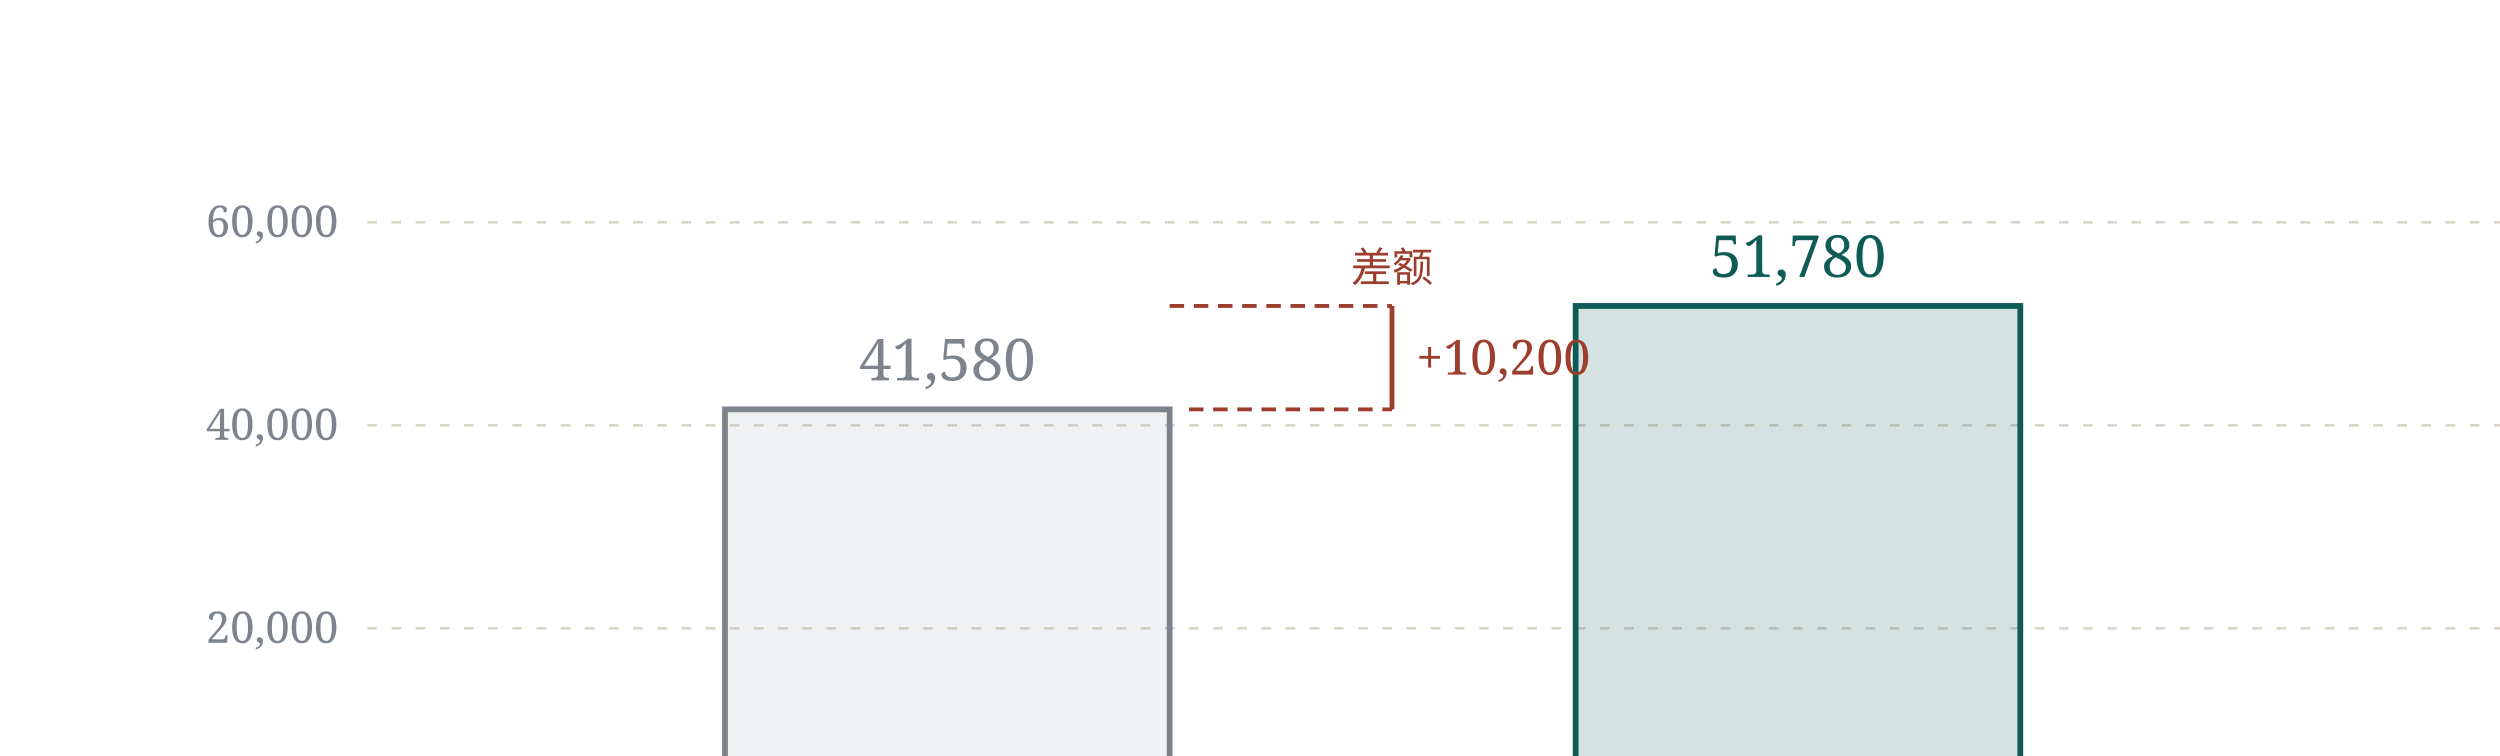
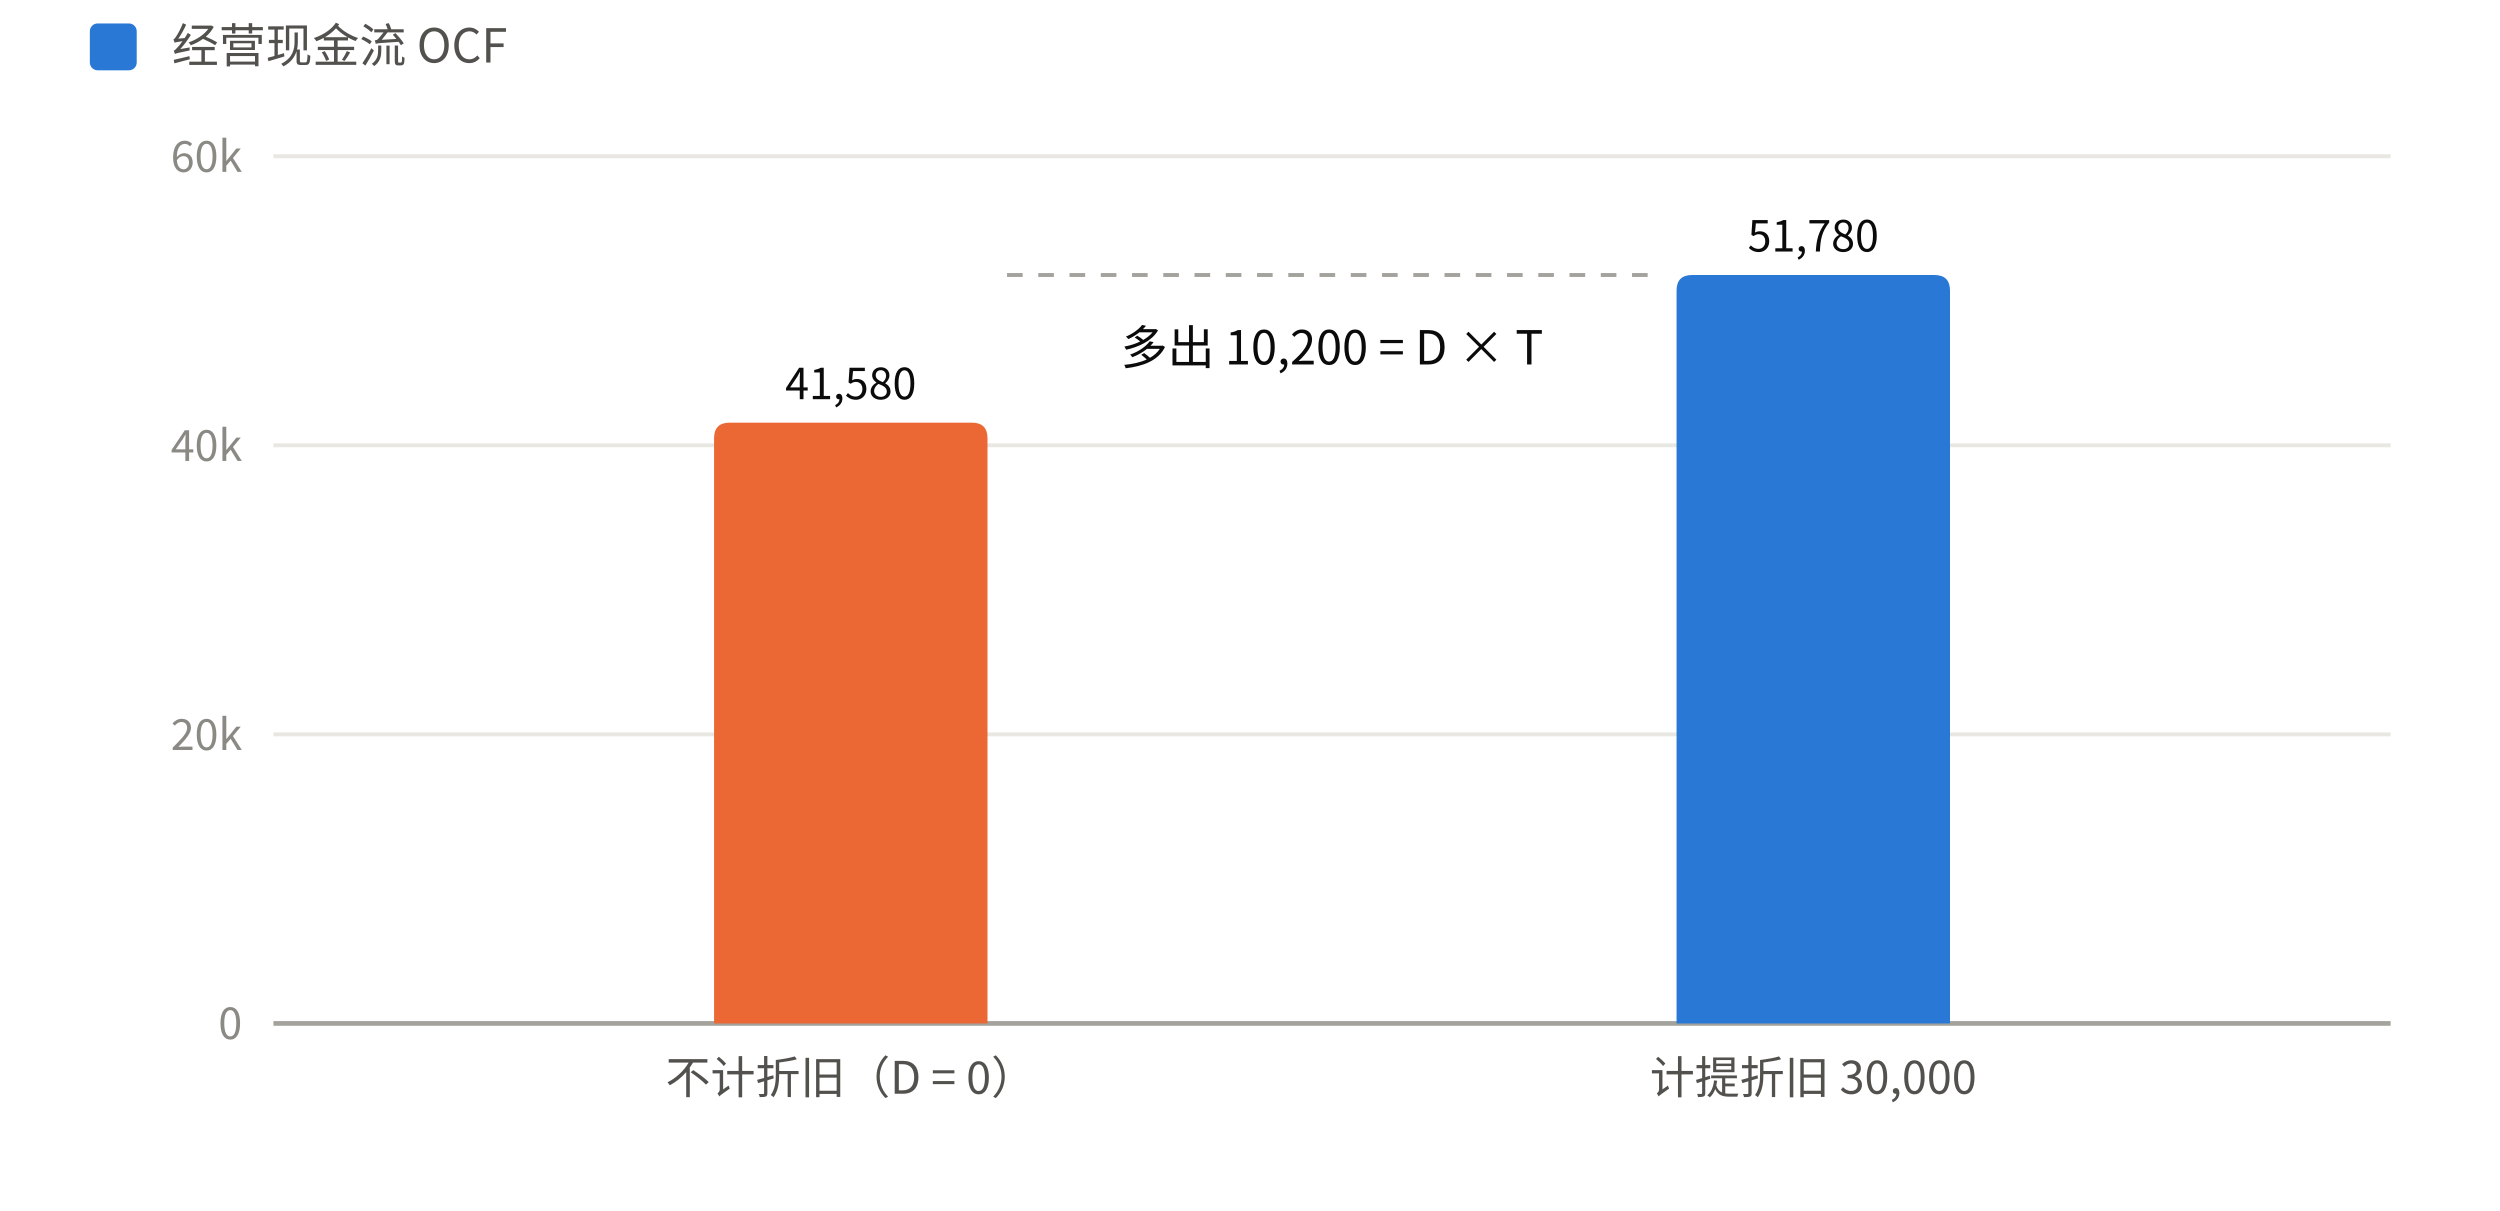
- <svg xmlns="http://www.w3.org/2000/svg" aria-label="两根柱子对比有折旧与无折旧时的经营现金流" role="img" viewbox="0 0 590 204">
-   <line stroke="#9c9585" stroke-width="1" x1="76" x2="560" y1="172.0" y2="172.0" />
-   <text fill="#7d848e" font-family="Georgia, serif" font-size="9" text-anchor="end" x="70" y="175.0">0</text>
-   <line stroke="#d8d2c4" stroke-dasharray="2 3" stroke-width=".5" x1="76" x2="560" y1="130.0" y2="130.0" />
-   <text fill="#7d848e" font-family="Georgia, serif" font-size="9" text-anchor="end" x="70" y="133.0">20,000</text>
-   <line stroke="#d8d2c4" stroke-dasharray="2 3" stroke-width=".5" x1="76" x2="560" y1="88.0" y2="88.0" />
-   <text fill="#7d848e" font-family="Georgia, serif" font-size="9" text-anchor="end" x="70" y="91.0">40,000</text>
-   <line stroke="#d8d2c4" stroke-dasharray="2 3" stroke-width=".5" x1="76" x2="560" y1="46.0" y2="46.0" />
-   <text fill="#7d848e" font-family="Georgia, serif" font-size="9" text-anchor="end" x="70" y="49.0">60,000</text>
-   <rect fill="#7d848e" height="87.3" opacity="0.12" width="92" x="150.0" y="84.7" />
-   <rect fill="none" height="87.3" stroke="#7d848e" stroke-width="1.2" width="92" x="150.0" y="84.7" />
-   <text fill="#7d848e" font-family="Georgia, serif" font-size="12" text-anchor="middle" x="196.0" y="78.7">41,580</text>
-   <text fill="#4a453c" font-family="Microsoft YaHei, sans-serif" font-size="10" text-anchor="middle" x="196.0" y="187.0">不计提折旧</text>
-   <text fill="#7d848e" font-family="Microsoft YaHei, sans-serif" font-size="9" text-anchor="middle" x="196.0" y="198.0">OCF = 净利</text>
-   <rect fill="#0f5c56" height="108.7" opacity="0.18" width="92" x="326.0" y="63.3" />
-   <rect fill="none" height="108.7" stroke="#0f5c56" stroke-width="1.2" width="92" x="326.0" y="63.3" />
-   <text fill="#0f5c56" font-family="Georgia, serif" font-size="12" text-anchor="middle" x="372.0" y="57.3">51,780</text>
-   <text fill="#4a453c" font-family="Microsoft YaHei, sans-serif" font-size="10" text-anchor="middle" x="372.0" y="187.0">计提折旧 30,000</text>
-   <text fill="#7d848e" font-family="Microsoft YaHei, sans-serif" font-size="9" text-anchor="middle" x="372.0" y="198.0">OCF = 净利 + 折旧</text>
-   <line stroke="#9c3d2e" stroke-dasharray="3 2" stroke-width=".8" x1="246" x2="288.0" y1="84.7" y2="84.7" />
-   <line stroke="#9c3d2e" stroke-dasharray="3 2" stroke-width=".8" x1="242" x2="288.0" y1="63.3" y2="63.3" />
-   <line stroke="#9c3d2e" stroke-width="1" x1="288.0" x2="288.0" y1="63.3" y2="84.7" />
-   <text fill="#9c3d2e" font-family="Microsoft YaHei, sans-serif" font-size="8.5" text-anchor="middle" x="288.0" y="58.3">差额</text>
-   <text fill="#9c3d2e" font-family="Georgia, serif" font-size="10" x="293.0" y="77.5">+10,200</text>
+ <svg xmlns="http://www.w3.org/2000/svg" viewBox="0 0 640 310" width="640" height="310" font-family="'Microsoft YaHei','PingFang SC','Noto Sans CJK SC','Source Han Sans SC',sans-serif">
+   <rect x="23" y="6" width="12" height="12" rx="2" fill="#2a78d6" />
+   <text x="44" y="16" font-size="12" fill="#52514e">经营现金流 OCF</text>
+   <line x1="70" x2="612" y1="262.0" y2="262.0" stroke="#a3a29c" stroke-width="1.2" />
+   <text x="62.0" y="266.0" font-size="11" fill="#8a8984" text-anchor="end" font-weight="400">0</text>
+   <line x1="70" x2="612" y1="188.0" y2="188.0" stroke="#e8e7e2" stroke-width="1" />
+   <text x="62.0" y="192.0" font-size="11" fill="#8a8984" text-anchor="end" font-weight="400">20k</text>
+   <line x1="70" x2="612" y1="114.0" y2="114.0" stroke="#e8e7e2" stroke-width="1" />
+   <text x="62.0" y="118.0" font-size="11" fill="#8a8984" text-anchor="end" font-weight="400">40k</text>
+   <line x1="70" x2="612" y1="40.0" y2="40.0" stroke="#e8e7e2" stroke-width="1" />
+   <text x="62.0" y="44.0" font-size="11" fill="#8a8984" text-anchor="end" font-weight="400">60k</text>
+   <path d="M182.8,262.0 V112.2 Q182.8,108.2 186.8,108.2 H248.8 Q252.8,108.2 252.8,112.2 V262.0 Z" fill="#eb6834" />
+   <text x="217.8" y="102.2" font-size="11" fill="#0b0b0b" text-anchor="middle" font-weight="400">41,580</text>
+   <path d="M429.2,262.0 V74.4 Q429.2,70.4 433.2,70.4 H495.2 Q499.2,70.4 499.2,74.4 V262.0 Z" fill="#2a78d6" />
+   <text x="464.2" y="64.4" font-size="11" fill="#0b0b0b" text-anchor="middle" font-weight="400">51,780</text>
+   <text x="217.8" y="280.0" font-size="11.5" fill="#52514e" text-anchor="middle" font-weight="400">不计折旧（D = 0）</text>
+   <text x="464.2" y="280.0" font-size="11.5" fill="#52514e" text-anchor="middle" font-weight="400">计提折旧 30,000</text>
+   <line x1="257.8" x2="424.2" y1="70.4" y2="70.4" stroke="#a3a29c" stroke-dasharray="4 4" />
+   <text x="341.0" y="93.3" font-size="12" fill="#0b0b0b" text-anchor="middle" font-weight="400">多出 10,200 = D × T</text>
</svg>
